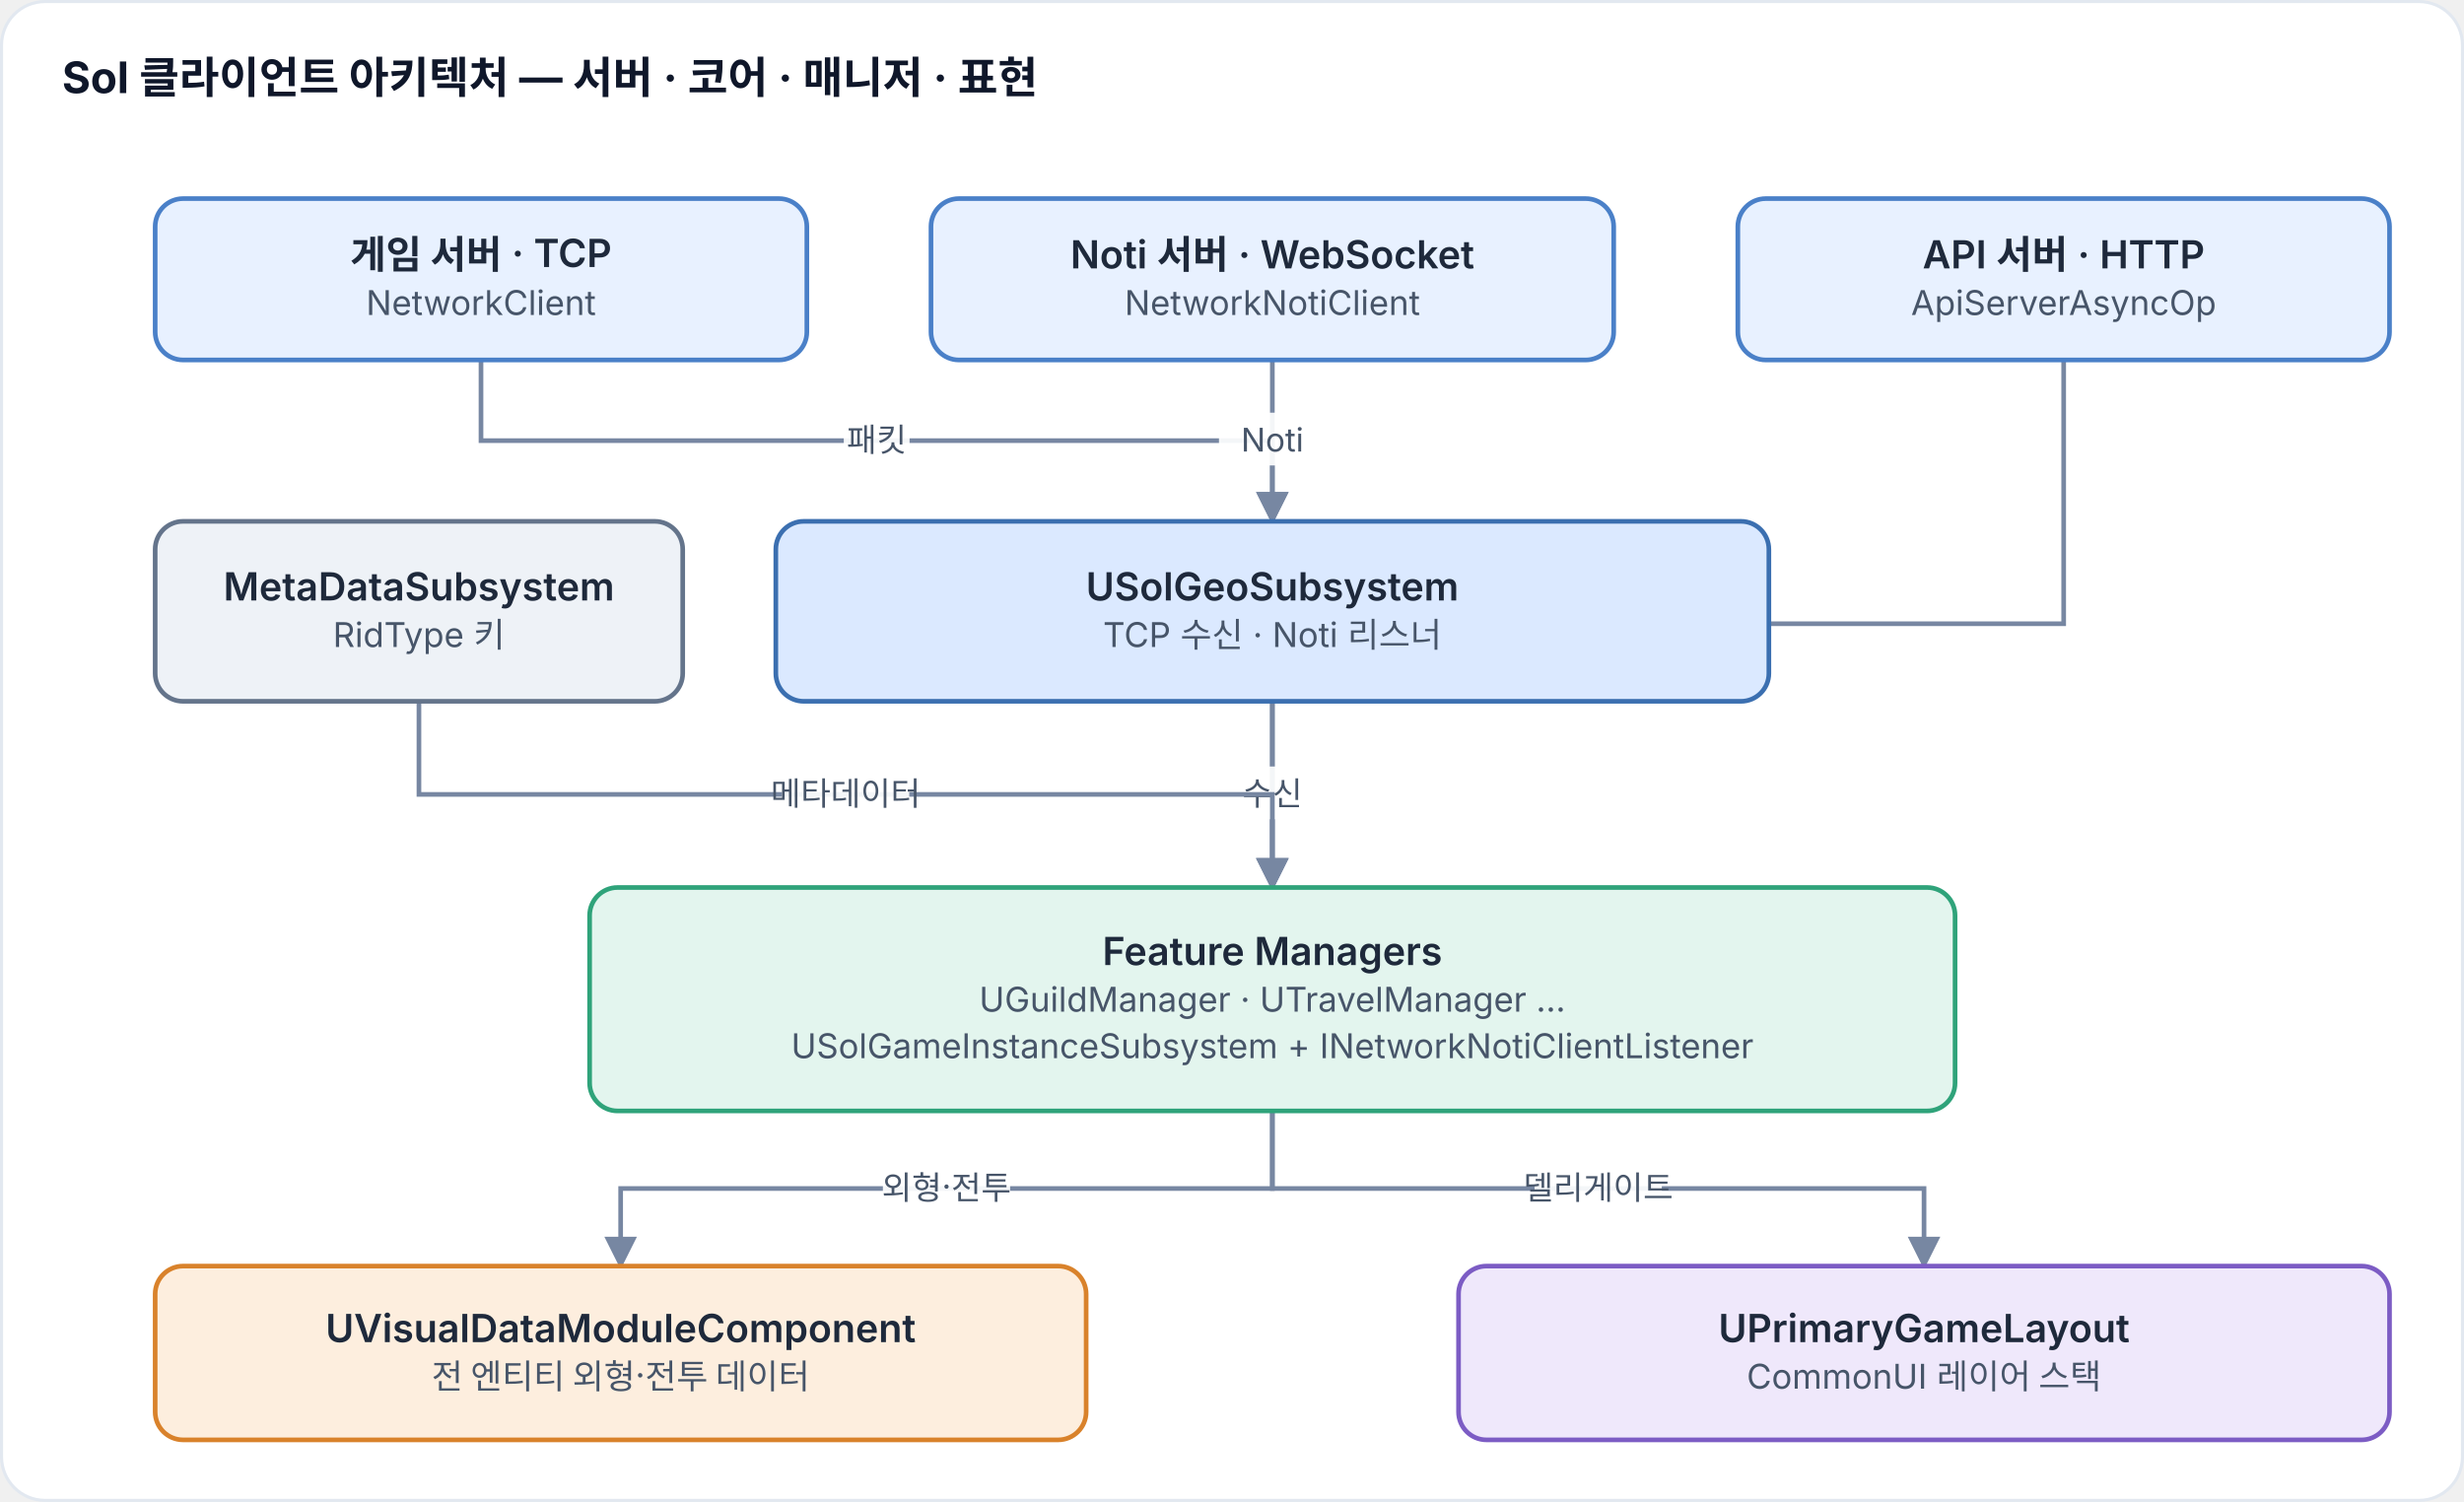
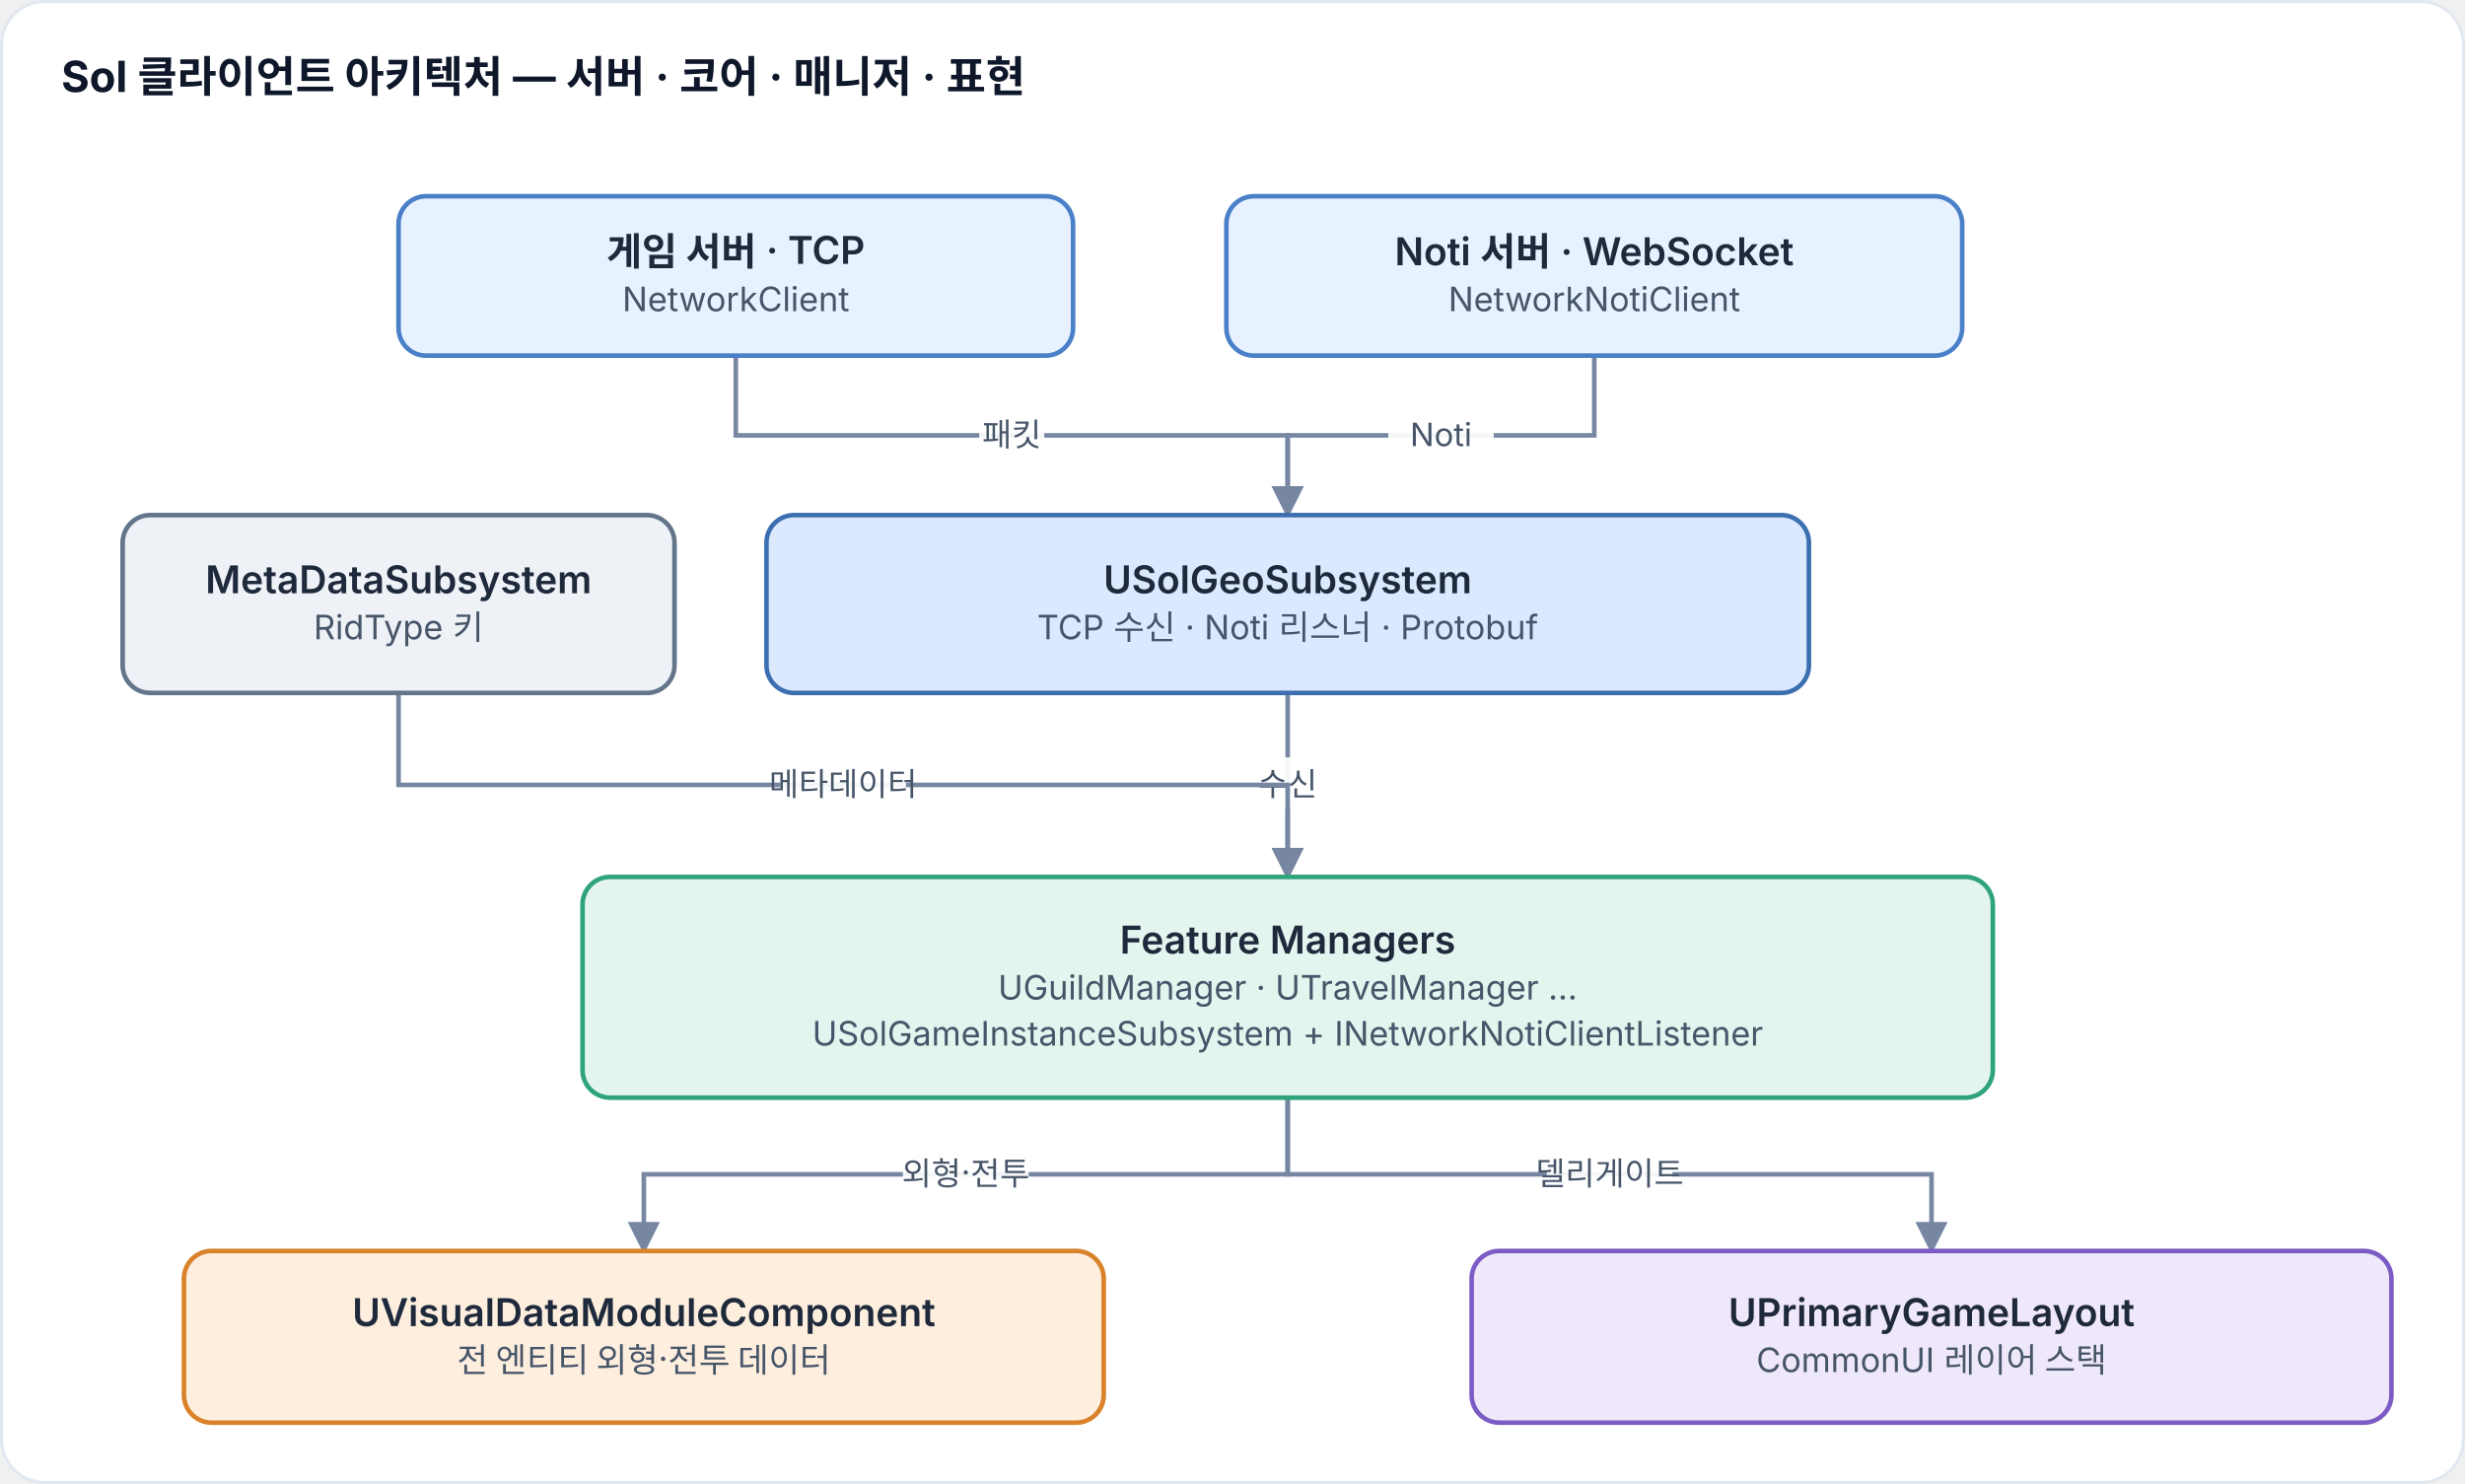
- <svg xmlns="http://www.w3.org/2000/svg" viewBox="0 0 794 484" width="794" height="484" font-family="Inter, 'Malgun Gothic', sans-serif">
+ <svg xmlns="http://www.w3.org/2000/svg" viewBox="0 0 804 484" width="804" height="484" font-family="Inter, 'Malgun Gothic', sans-serif">
  <defs>
    <marker id="arrow" viewBox="0 0 10 10" refX="9" refY="5" markerWidth="7" markerHeight="7" orient="auto-start-reverse">
      <path d="M 0 0 L 10 5 L 0 10 z" fill="#7787a2" />
    </marker>
  </defs>
-   <rect x="0.5" y="0.5" width="793" height="483" rx="14" fill="#ffffff" stroke="#e2e8f0" />
+   <rect x="0.5" y="0.5" width="803" height="483" rx="14" fill="#ffffff" stroke="#e2e8f0" />
  <text x="20" y="30" font-size="14" font-weight="700" fill="#0f172a">Sol 클라이언트 아키텍처 — 서버 · 코어 · 매니저 · 표현</text>
-   <path d="M 155.0 116.0 L 155.0 142.0 L 410.0 142.0 L 410.0 168.0" fill="none" stroke="#7787a2" stroke-width="1.5" marker-end="url(#arrow)" />
-   <rect x="271.9" y="133.0" width="21.2" height="17" rx="4" fill="#ffffff" opacity="0.92" />
-   <text x="282.5" y="145.5" text-anchor="middle" font-size="10.5" fill="#475569">패킷</text>
-   <path d="M 410.0 116.0 L 410.0 142.0 L 410.0 142.0 L 410.0 168.0" fill="none" stroke="#7787a2" stroke-width="1.5" marker-end="url(#arrow)" />
-   <rect x="392.8" y="133.0" width="34.4" height="17" rx="4" fill="#ffffff" opacity="0.92" />
-   <text x="410.0" y="145.5" text-anchor="middle" font-size="10.5" fill="#475569">Noti</text>
-   <path d="M 665.0 116.0 L 665.0 201.0 L 410.0 201.0 L 410.0 286.0" fill="none" stroke="#7787a2" stroke-width="1.5" marker-end="url(#arrow)" />
-   <rect x="517.0" y="192.0" width="41.0" height="17" rx="4" fill="#ffffff" opacity="0.92" />
-   <text x="537.5" y="204.5" text-anchor="middle" font-size="10.5" fill="#475569">지연 조회</text>
-   <path d="M 410.0 226.0 L 410.0 256.0 L 410.0 256.0 L 410.0 286.0" fill="none" stroke="#7787a2" stroke-width="1.5" marker-end="url(#arrow)" />
-   <rect x="399.4" y="247.0" width="21.2" height="17" rx="4" fill="#ffffff" opacity="0.92" />
-   <text x="410.0" y="259.5" text-anchor="middle" font-size="10.5" fill="#475569">수신</text>
-   <path d="M 135.0 226.0 L 135.0 256.0 L 410.0 256.0 L 410.0 286.0" fill="none" stroke="#7787a2" stroke-width="1.5" marker-end="url(#arrow)" />
-   <rect x="252.0" y="247.0" width="41.0" height="17" rx="4" fill="#ffffff" opacity="0.92" />
-   <text x="272.5" y="259.5" text-anchor="middle" font-size="10.5" fill="#475569">메타데이터</text>
-   <path d="M 410.0 358.0 L 410.0 383.0 L 200.0 383.0 L 200.0 408.0" fill="none" stroke="#7787a2" stroke-width="1.5" marker-end="url(#arrow)" />
-   <rect x="284.5" y="374.0" width="41.0" height="17" rx="4" fill="#ffffff" opacity="0.92" />
-   <text x="305.0" y="386.5" text-anchor="middle" font-size="10.5" fill="#475569">외형·전투</text>
-   <path d="M 410.0 358.0 L 410.0 383.0 L 620.0 383.0 L 620.0 408.0" fill="none" stroke="#7787a2" stroke-width="1.5" marker-end="url(#arrow)" />
-   <rect x="494.5" y="374.0" width="41.0" height="17" rx="4" fill="#ffffff" opacity="0.92" />
-   <text x="515.0" y="386.5" text-anchor="middle" font-size="10.5" fill="#475569">델리게이트</text>
-   <rect x="50" y="64" width="210" height="52" rx="9" ry="9" fill="#e8f1ff" stroke="#4a80c8" stroke-width="1.5" />
-   <text x="155.0" y="86.5" text-anchor="middle" font-size="12.5" font-weight="600" fill="#1e293b">게임 서버 · TCP</text>
-   <text x="155.0" y="101.5" text-anchor="middle" font-size="11" font-weight="400" fill="#475569">NetworkClient</text>
-   <rect x="300" y="64" width="220" height="52" rx="9" ry="9" fill="#e8f1ff" stroke="#4a80c8" stroke-width="1.5" />
-   <text x="410.0" y="86.5" text-anchor="middle" font-size="12.5" font-weight="600" fill="#1e293b">Noti 서버 · WebSocket</text>
-   <text x="410.0" y="101.5" text-anchor="middle" font-size="11" font-weight="400" fill="#475569">NetworkNotiClient</text>
-   <rect x="560" y="64" width="210" height="52" rx="9" ry="9" fill="#e8f1ff" stroke="#4a80c8" stroke-width="1.5" />
-   <text x="665.0" y="86.5" text-anchor="middle" font-size="12.5" font-weight="600" fill="#1e293b">API 서버 · HTTP</text>
-   <text x="665.0" y="101.5" text-anchor="middle" font-size="11" font-weight="400" fill="#475569">ApiServerAsyncOp</text>
-   <rect x="250" y="168" width="320" height="58" rx="9" ry="9" fill="#dbe9ff" stroke="#3b6fb0" stroke-width="1.5" />
-   <text x="410.0" y="193.5" text-anchor="middle" font-size="12.5" font-weight="600" fill="#1e293b">USolGeoSubsystem</text>
-   <text x="410.0" y="208.5" text-anchor="middle" font-size="11" font-weight="400" fill="#475569">TCP 수신 · Noti 리스너</text>
-   <rect x="50" y="168" width="170" height="58" rx="9" ry="9" fill="#eef2f7" stroke="#64748b" stroke-width="1.5" />
-   <text x="135.0" y="193.5" text-anchor="middle" font-size="12.5" font-weight="600" fill="#1e293b">MetaDataSubsystem</text>
-   <text x="135.0" y="208.5" text-anchor="middle" font-size="11" font-weight="400" fill="#475569">RidType 키</text>
-   <rect x="190" y="286" width="440" height="72" rx="9" ry="9" fill="#e3f5ee" stroke="#2fa37a" stroke-width="1.5" />
-   <text x="410.0" y="311.0" text-anchor="middle" font-size="12.5" font-weight="600" fill="#1e293b">Feature Managers</text>
-   <text x="410.0" y="326.0" text-anchor="middle" font-size="11" font-weight="400" fill="#475569">UGuildManager · UTravelManager …</text>
-   <text x="410.0" y="341.0" text-anchor="middle" font-size="11" font-weight="400" fill="#475569">USolGameInstanceSubsystem + INetworkNotiClientListener</text>
-   <rect x="50" y="408" width="300" height="56" rx="9" ry="9" fill="#fdeede" stroke="#d9822b" stroke-width="1.5" />
-   <text x="200.0" y="432.5" text-anchor="middle" font-size="12.5" font-weight="600" fill="#1e293b">UVisualDataModuleComponent</text>
-   <text x="200.0" y="447.5" text-anchor="middle" font-size="11" font-weight="400" fill="#475569">전 엔티티 외형·전투 데이터</text>
-   <rect x="470" y="408" width="300" height="56" rx="9" ry="9" fill="#efe8fb" stroke="#7c5cc4" stroke-width="1.5" />
-   <text x="620.0" y="432.5" text-anchor="middle" font-size="12.5" font-weight="600" fill="#1e293b">UPrimaryGameLayout</text>
-   <text x="620.0" y="447.5" text-anchor="middle" font-size="11" font-weight="400" fill="#475569">CommonUI 레이어 스택</text>
+   <path d="M 240.0 116.0 L 240.0 142.0 L 420.0 142.0 L 420.0 168.0" fill="none" stroke="#7787a2" stroke-width="1.5" marker-end="url(#arrow)" />
+   <rect x="319.4" y="133.0" width="21.2" height="17" rx="4" fill="#ffffff" opacity="0.92" />
+   <text x="330.0" y="145.5" text-anchor="middle" font-size="10.5" fill="#475569">패킷</text>
+   <path d="M 520.0 116.0 L 520.0 142.0 L 420.0 142.0 L 420.0 168.0" fill="none" stroke="#7787a2" stroke-width="1.5" marker-end="url(#arrow)" />
+   <rect x="452.8" y="133.0" width="34.4" height="17" rx="4" fill="#ffffff" opacity="0.92" />
+   <text x="470.0" y="145.5" text-anchor="middle" font-size="10.5" fill="#475569">Noti</text>
+   <path d="M 420.0 226.0 L 420.0 256.0 L 420.0 256.0 L 420.0 286.0" fill="none" stroke="#7787a2" stroke-width="1.5" marker-end="url(#arrow)" />
+   <rect x="409.4" y="247.0" width="21.2" height="17" rx="4" fill="#ffffff" opacity="0.92" />
+   <text x="420.0" y="259.5" text-anchor="middle" font-size="10.5" fill="#475569">수신</text>
+   <path d="M 130.0 226.0 L 130.0 256.0 L 420.0 256.0 L 420.0 286.0" fill="none" stroke="#7787a2" stroke-width="1.5" marker-end="url(#arrow)" />
+   <rect x="254.5" y="247.0" width="41.0" height="17" rx="4" fill="#ffffff" opacity="0.92" />
+   <text x="275.0" y="259.5" text-anchor="middle" font-size="10.5" fill="#475569">메타데이터</text>
+   <path d="M 420.0 358.0 L 420.0 383.0 L 210.0 383.0 L 210.0 408.0" fill="none" stroke="#7787a2" stroke-width="1.5" marker-end="url(#arrow)" />
+   <rect x="294.5" y="374.0" width="41.0" height="17" rx="4" fill="#ffffff" opacity="0.92" />
+   <text x="315.0" y="386.5" text-anchor="middle" font-size="10.5" fill="#475569">외형·전투</text>
+   <path d="M 420.0 358.0 L 420.0 383.0 L 630.0 383.0 L 630.0 408.0" fill="none" stroke="#7787a2" stroke-width="1.5" marker-end="url(#arrow)" />
+   <rect x="504.5" y="374.0" width="41.0" height="17" rx="4" fill="#ffffff" opacity="0.92" />
+   <text x="525.0" y="386.5" text-anchor="middle" font-size="10.5" fill="#475569">델리게이트</text>
+   <rect x="130" y="64" width="220" height="52" rx="9" ry="9" fill="#e8f1ff" stroke="#4a80c8" stroke-width="1.5" />
+   <text x="240.0" y="86.5" text-anchor="middle" font-size="12.5" font-weight="600" fill="#1e293b">게임 서버 · TCP</text>
+   <text x="240.0" y="101.5" text-anchor="middle" font-size="11" font-weight="400" fill="#475569">NetworkClient</text>
+   <rect x="400" y="64" width="240" height="52" rx="9" ry="9" fill="#e8f1ff" stroke="#4a80c8" stroke-width="1.5" />
+   <text x="520.0" y="86.5" text-anchor="middle" font-size="12.5" font-weight="600" fill="#1e293b">Noti 서버 · WebSocket</text>
+   <text x="520.0" y="101.5" text-anchor="middle" font-size="11" font-weight="400" fill="#475569">NetworkNotiClient</text>
+   <rect x="250" y="168" width="340" height="58" rx="9" ry="9" fill="#dbe9ff" stroke="#3b6fb0" stroke-width="1.5" />
+   <text x="420.0" y="193.5" text-anchor="middle" font-size="12.5" font-weight="600" fill="#1e293b">USolGeoSubsystem</text>
+   <text x="420.0" y="208.5" text-anchor="middle" font-size="11" font-weight="400" fill="#475569">TCP 수신 · Noti 리스너 · Protobuf</text>
+   <rect x="40" y="168" width="180" height="58" rx="9" ry="9" fill="#eef2f7" stroke="#64748b" stroke-width="1.5" />
+   <text x="130.0" y="193.5" text-anchor="middle" font-size="12.5" font-weight="600" fill="#1e293b">MetaDataSubsystem</text>
+   <text x="130.0" y="208.5" text-anchor="middle" font-size="11" font-weight="400" fill="#475569">RidType 키</text>
+   <rect x="190" y="286" width="460" height="72" rx="9" ry="9" fill="#e3f5ee" stroke="#2fa37a" stroke-width="1.5" />
+   <text x="420.0" y="311.0" text-anchor="middle" font-size="12.5" font-weight="600" fill="#1e293b">Feature Managers</text>
+   <text x="420.0" y="326.0" text-anchor="middle" font-size="11" font-weight="400" fill="#475569">UGuildManager · UTravelManager …</text>
+   <text x="420.0" y="341.0" text-anchor="middle" font-size="11" font-weight="400" fill="#475569">USolGameInstanceSubsystem + INetworkNotiClientListener</text>
+   <rect x="60" y="408" width="300" height="56" rx="9" ry="9" fill="#fdeede" stroke="#d9822b" stroke-width="1.5" />
+   <text x="210.0" y="432.5" text-anchor="middle" font-size="12.5" font-weight="600" fill="#1e293b">UVisualDataModuleComponent</text>
+   <text x="210.0" y="447.5" text-anchor="middle" font-size="11" font-weight="400" fill="#475569">전 엔티티 외형·전투 데이터</text>
+   <rect x="480" y="408" width="300" height="56" rx="9" ry="9" fill="#efe8fb" stroke="#7c5cc4" stroke-width="1.5" />
+   <text x="630.0" y="432.5" text-anchor="middle" font-size="12.5" font-weight="600" fill="#1e293b">UPrimaryGameLayout</text>
+   <text x="630.0" y="447.5" text-anchor="middle" font-size="11" font-weight="400" fill="#475569">CommonUI 레이어 스택</text>
</svg>
